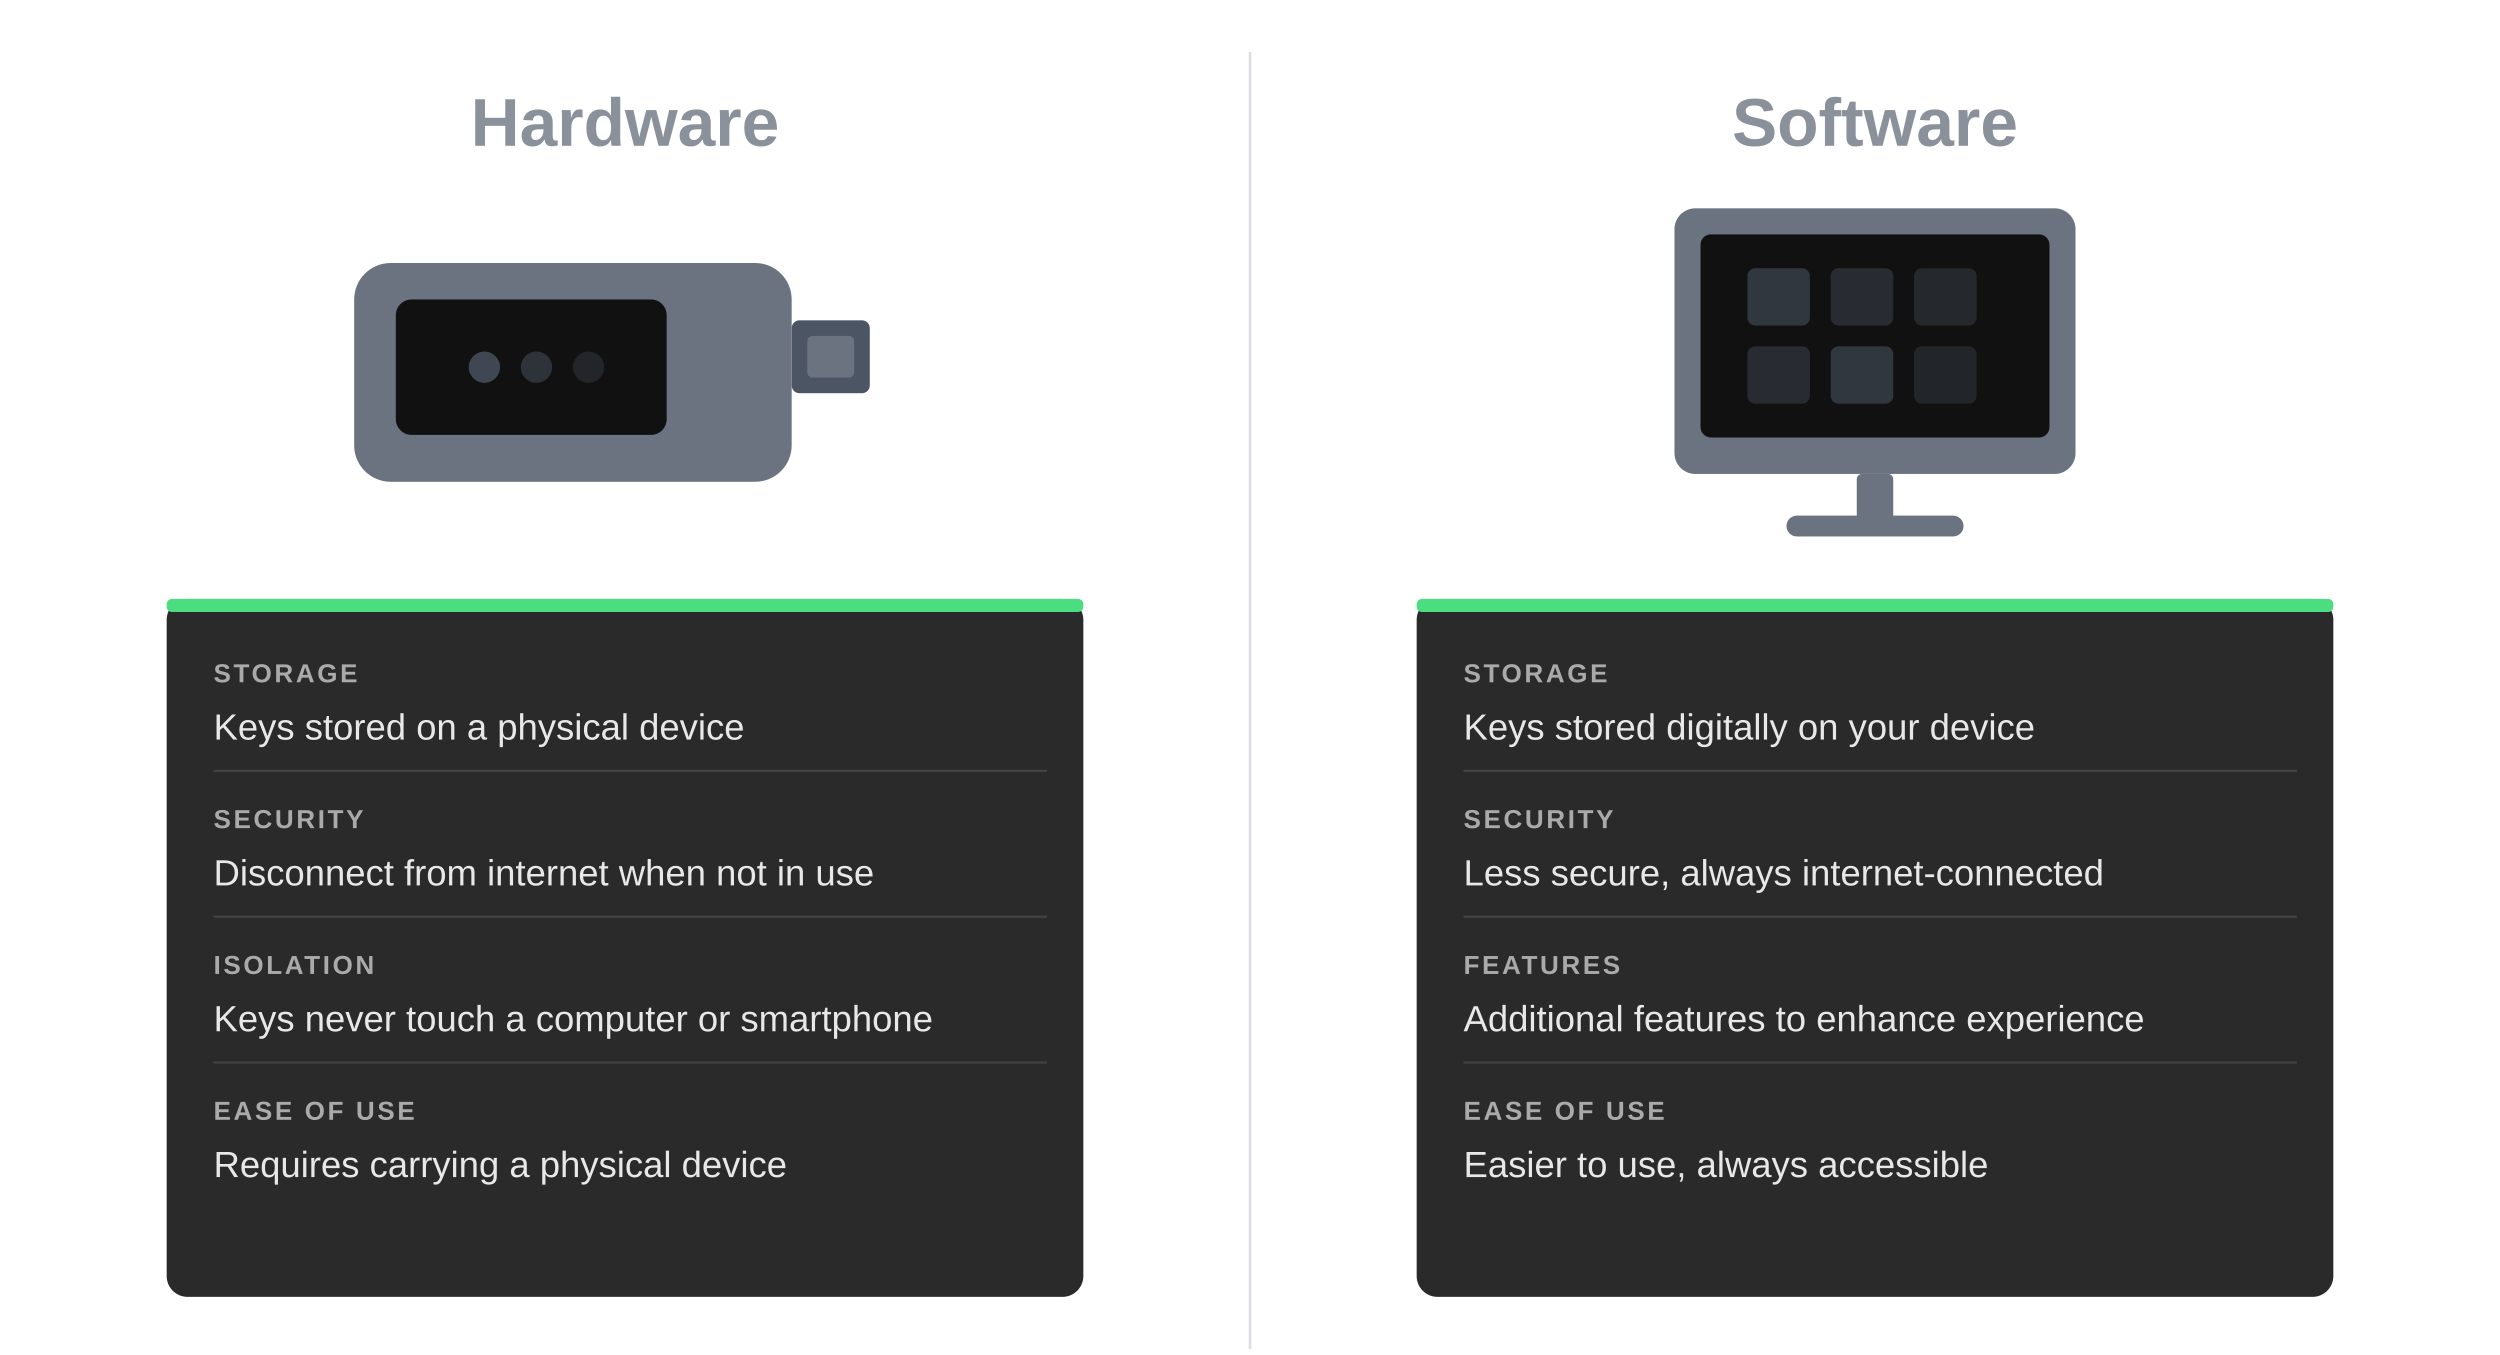
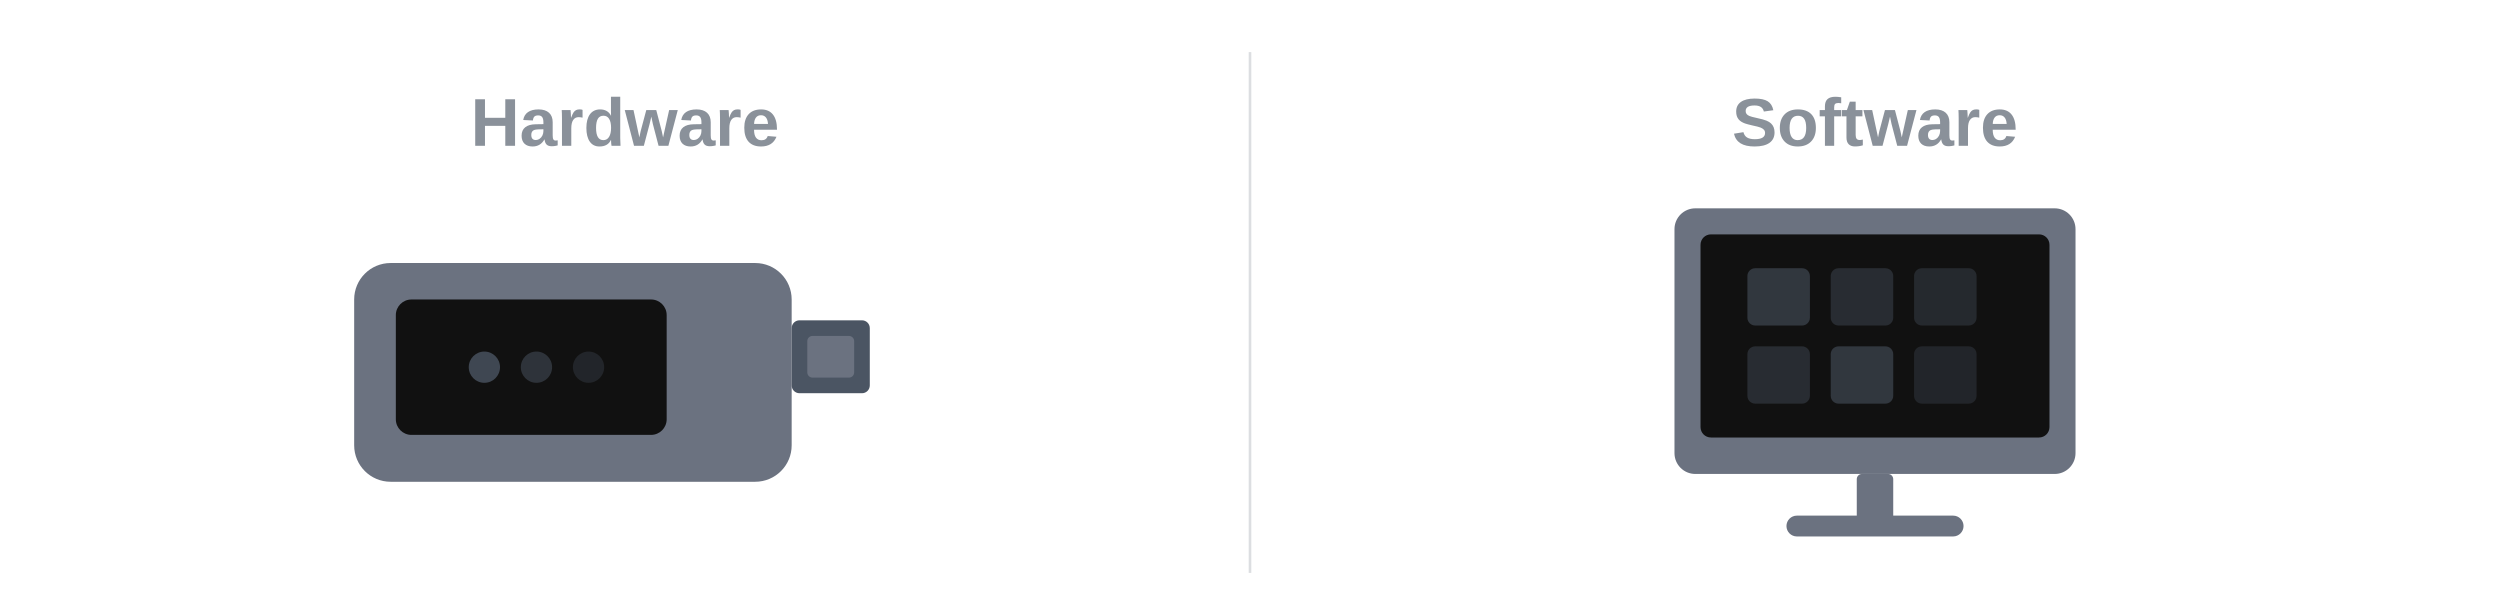
- <svg xmlns="http://www.w3.org/2000/svg" width="100%" viewBox="0 0 960 520" role="img" font-family="'Helvetica Neue',Arial,sans-serif">
+ <svg xmlns="http://www.w3.org/2000/svg" width="100%" viewBox="0 0 960 230" role="img" font-family="'Helvetica Neue',Arial,sans-serif">
  <style>
-     /* Title and the center divider sit on the transparent canvas, so they use
-        theme-neutral colors that read on both light and dark page backgrounds.
-        Panels are self-contained, so their colors adapt to the OS color scheme. */
-     .title  { fill: #8a919a; }
-     .panel  { fill: #2a2a2a; }
-     .accent { fill: #4ade80; }
-     .label  { fill: #aaaaaa; }
-     .value  { fill: #e8e8e8; }
-     .divider { stroke: #444444; }
-     @media (prefers-color-scheme: light) {
-       .panel  { fill: #f3f4f6; }
-       .accent { fill: #16a34a; }
-       .label  { fill: #6b7280; }
-       .value  { fill: #1f2937; }
-       .divider { stroke: #d1d5db; }
-     }
+     /* Decorative icons only. The comparison details live in the table below this
+        image so they stay legible and reflow on small screens. The title color is
+        theme-neutral so it reads on both light and dark page backgrounds. */
+     .title { fill: #8a919a; }
  </style>
-   <line x1="480" y1="20" x2="480" y2="518" stroke="#8a919a" stroke-opacity="0.3" stroke-width="1" />
+   <line x1="480" y1="20" x2="480" y2="220" stroke="#8a919a" stroke-opacity="0.3" stroke-width="1" />
  <text class="title" x="240" y="56" font-size="26" font-weight="700" text-anchor="middle">Hardware</text>
  <rect x="136" y="101" width="168" height="84" rx="14" fill="#6b7280" />
  <rect x="152" y="115" width="104" height="52" rx="6" fill="#111111" />
  <circle cx="186" cy="141" r="6" fill="#4b5563" opacity="0.8" />
  <circle cx="206" cy="141" r="6" fill="#4b5563" opacity="0.5" />
  <circle cx="226" cy="141" r="6" fill="#4b5563" opacity="0.3" />
  <rect x="304" y="123" width="30" height="28" rx="3" fill="#4b5563" />
  <rect x="310" y="129" width="18" height="16" rx="2" fill="#6b7280" />
-   <rect class="panel" x="64" y="230" width="352" height="268" rx="8" />
-   <rect class="accent" x="64" y="230" width="352" height="5" rx="2" />
-   <text class="label" x="82" y="262" font-size="10" font-weight="600" letter-spacing="0.1em">STORAGE</text>
-   <text class="value" x="82" y="284" font-size="14">Keys stored on a physical device</text>
-   <line class="divider" x1="82" y1="296" x2="402" y2="296" stroke-width="0.8" />
-   <text class="label" x="82" y="318" font-size="10" font-weight="600" letter-spacing="0.1em">SECURITY</text>
-   <text class="value" x="82" y="340" font-size="14">Disconnect from internet when not in use</text>
-   <line class="divider" x1="82" y1="352" x2="402" y2="352" stroke-width="0.8" />
-   <text class="label" x="82" y="374" font-size="10" font-weight="600" letter-spacing="0.1em">ISOLATION</text>
-   <text class="value" x="82" y="396" font-size="14">Keys never touch a computer or smartphone</text>
-   <line class="divider" x1="82" y1="408" x2="402" y2="408" stroke-width="0.8" />
-   <text class="label" x="82" y="430" font-size="10" font-weight="600" letter-spacing="0.1em">EASE OF USE</text>
-   <text class="value" x="82" y="452" font-size="14">Requires carrying a physical device</text>
  <text class="title" x="720" y="56" font-size="26" font-weight="700" text-anchor="middle">Software</text>
  <rect x="643" y="80" width="154" height="102" rx="8" fill="#6b7280" />
  <rect x="653" y="90" width="134" height="78" rx="4" fill="#111111" />
  <rect x="671" y="103" width="24" height="22" rx="3" fill="#4b5563" opacity="0.55" />
  <rect x="703" y="103" width="24" height="22" rx="3" fill="#4b5563" opacity="0.4" />
  <rect x="735" y="103" width="24" height="22" rx="3" fill="#4b5563" opacity="0.35" />
  <rect x="671" y="133" width="24" height="22" rx="3" fill="#4b5563" opacity="0.4" />
  <rect x="703" y="133" width="24" height="22" rx="3" fill="#4b5563" opacity="0.55" />
  <rect x="735" y="133" width="24" height="22" rx="3" fill="#4b5563" opacity="0.3" />
  <rect x="713" y="182" width="14" height="20" rx="2" fill="#6b7280" />
  <rect x="686" y="198" width="68" height="8" rx="4" fill="#6b7280" />
-   <rect class="panel" x="544" y="230" width="352" height="268" rx="8" />
-   <rect class="accent" x="544" y="230" width="352" height="5" rx="2" />
-   <text class="label" x="562" y="262" font-size="10" font-weight="600" letter-spacing="0.1em">STORAGE</text>
-   <text class="value" x="562" y="284" font-size="14">Keys stored digitally on your device</text>
-   <line class="divider" x1="562" y1="296" x2="882" y2="296" stroke-width="0.8" />
-   <text class="label" x="562" y="318" font-size="10" font-weight="600" letter-spacing="0.1em">SECURITY</text>
-   <text class="value" x="562" y="340" font-size="14">Less secure, always internet-connected</text>
-   <line class="divider" x1="562" y1="352" x2="882" y2="352" stroke-width="0.8" />
-   <text class="label" x="562" y="374" font-size="10" font-weight="600" letter-spacing="0.1em">FEATURES</text>
-   <text class="value" x="562" y="396" font-size="14">Additional features to enhance experience</text>
-   <line class="divider" x1="562" y1="408" x2="882" y2="408" stroke-width="0.8" />
-   <text class="label" x="562" y="430" font-size="10" font-weight="600" letter-spacing="0.1em">EASE OF USE</text>
-   <text class="value" x="562" y="452" font-size="14">Easier to use, always accessible</text>
</svg>
